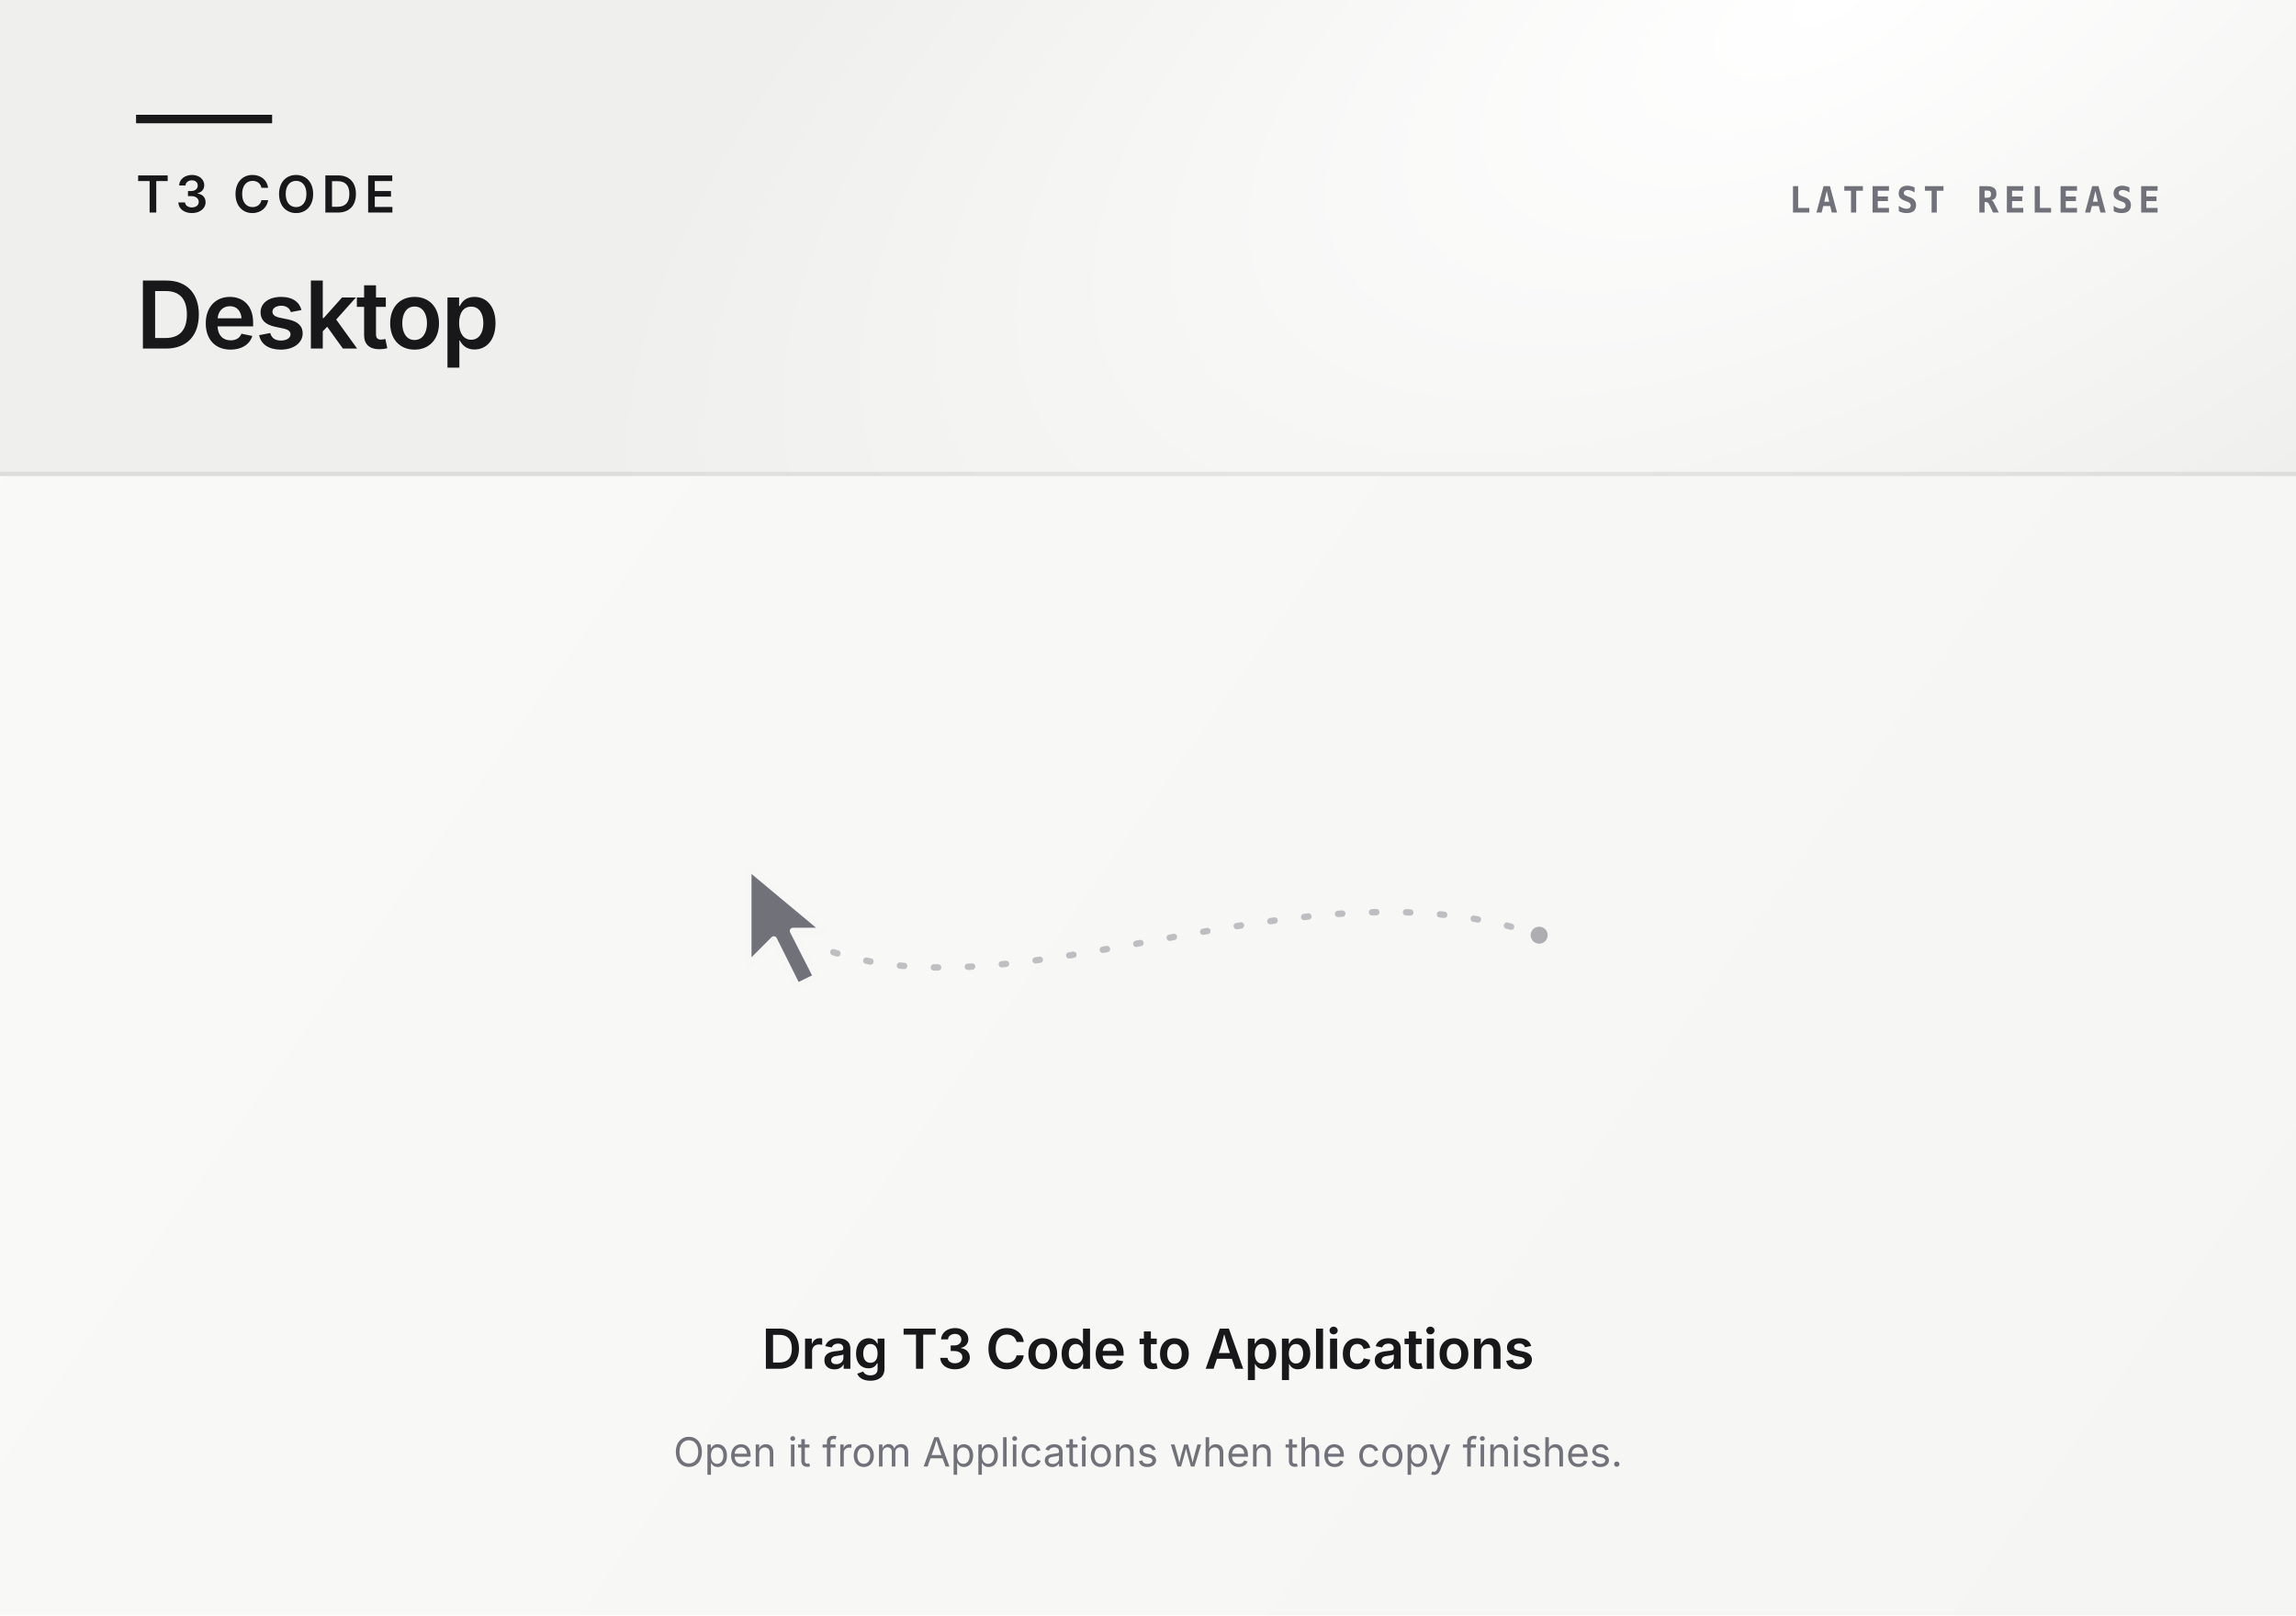
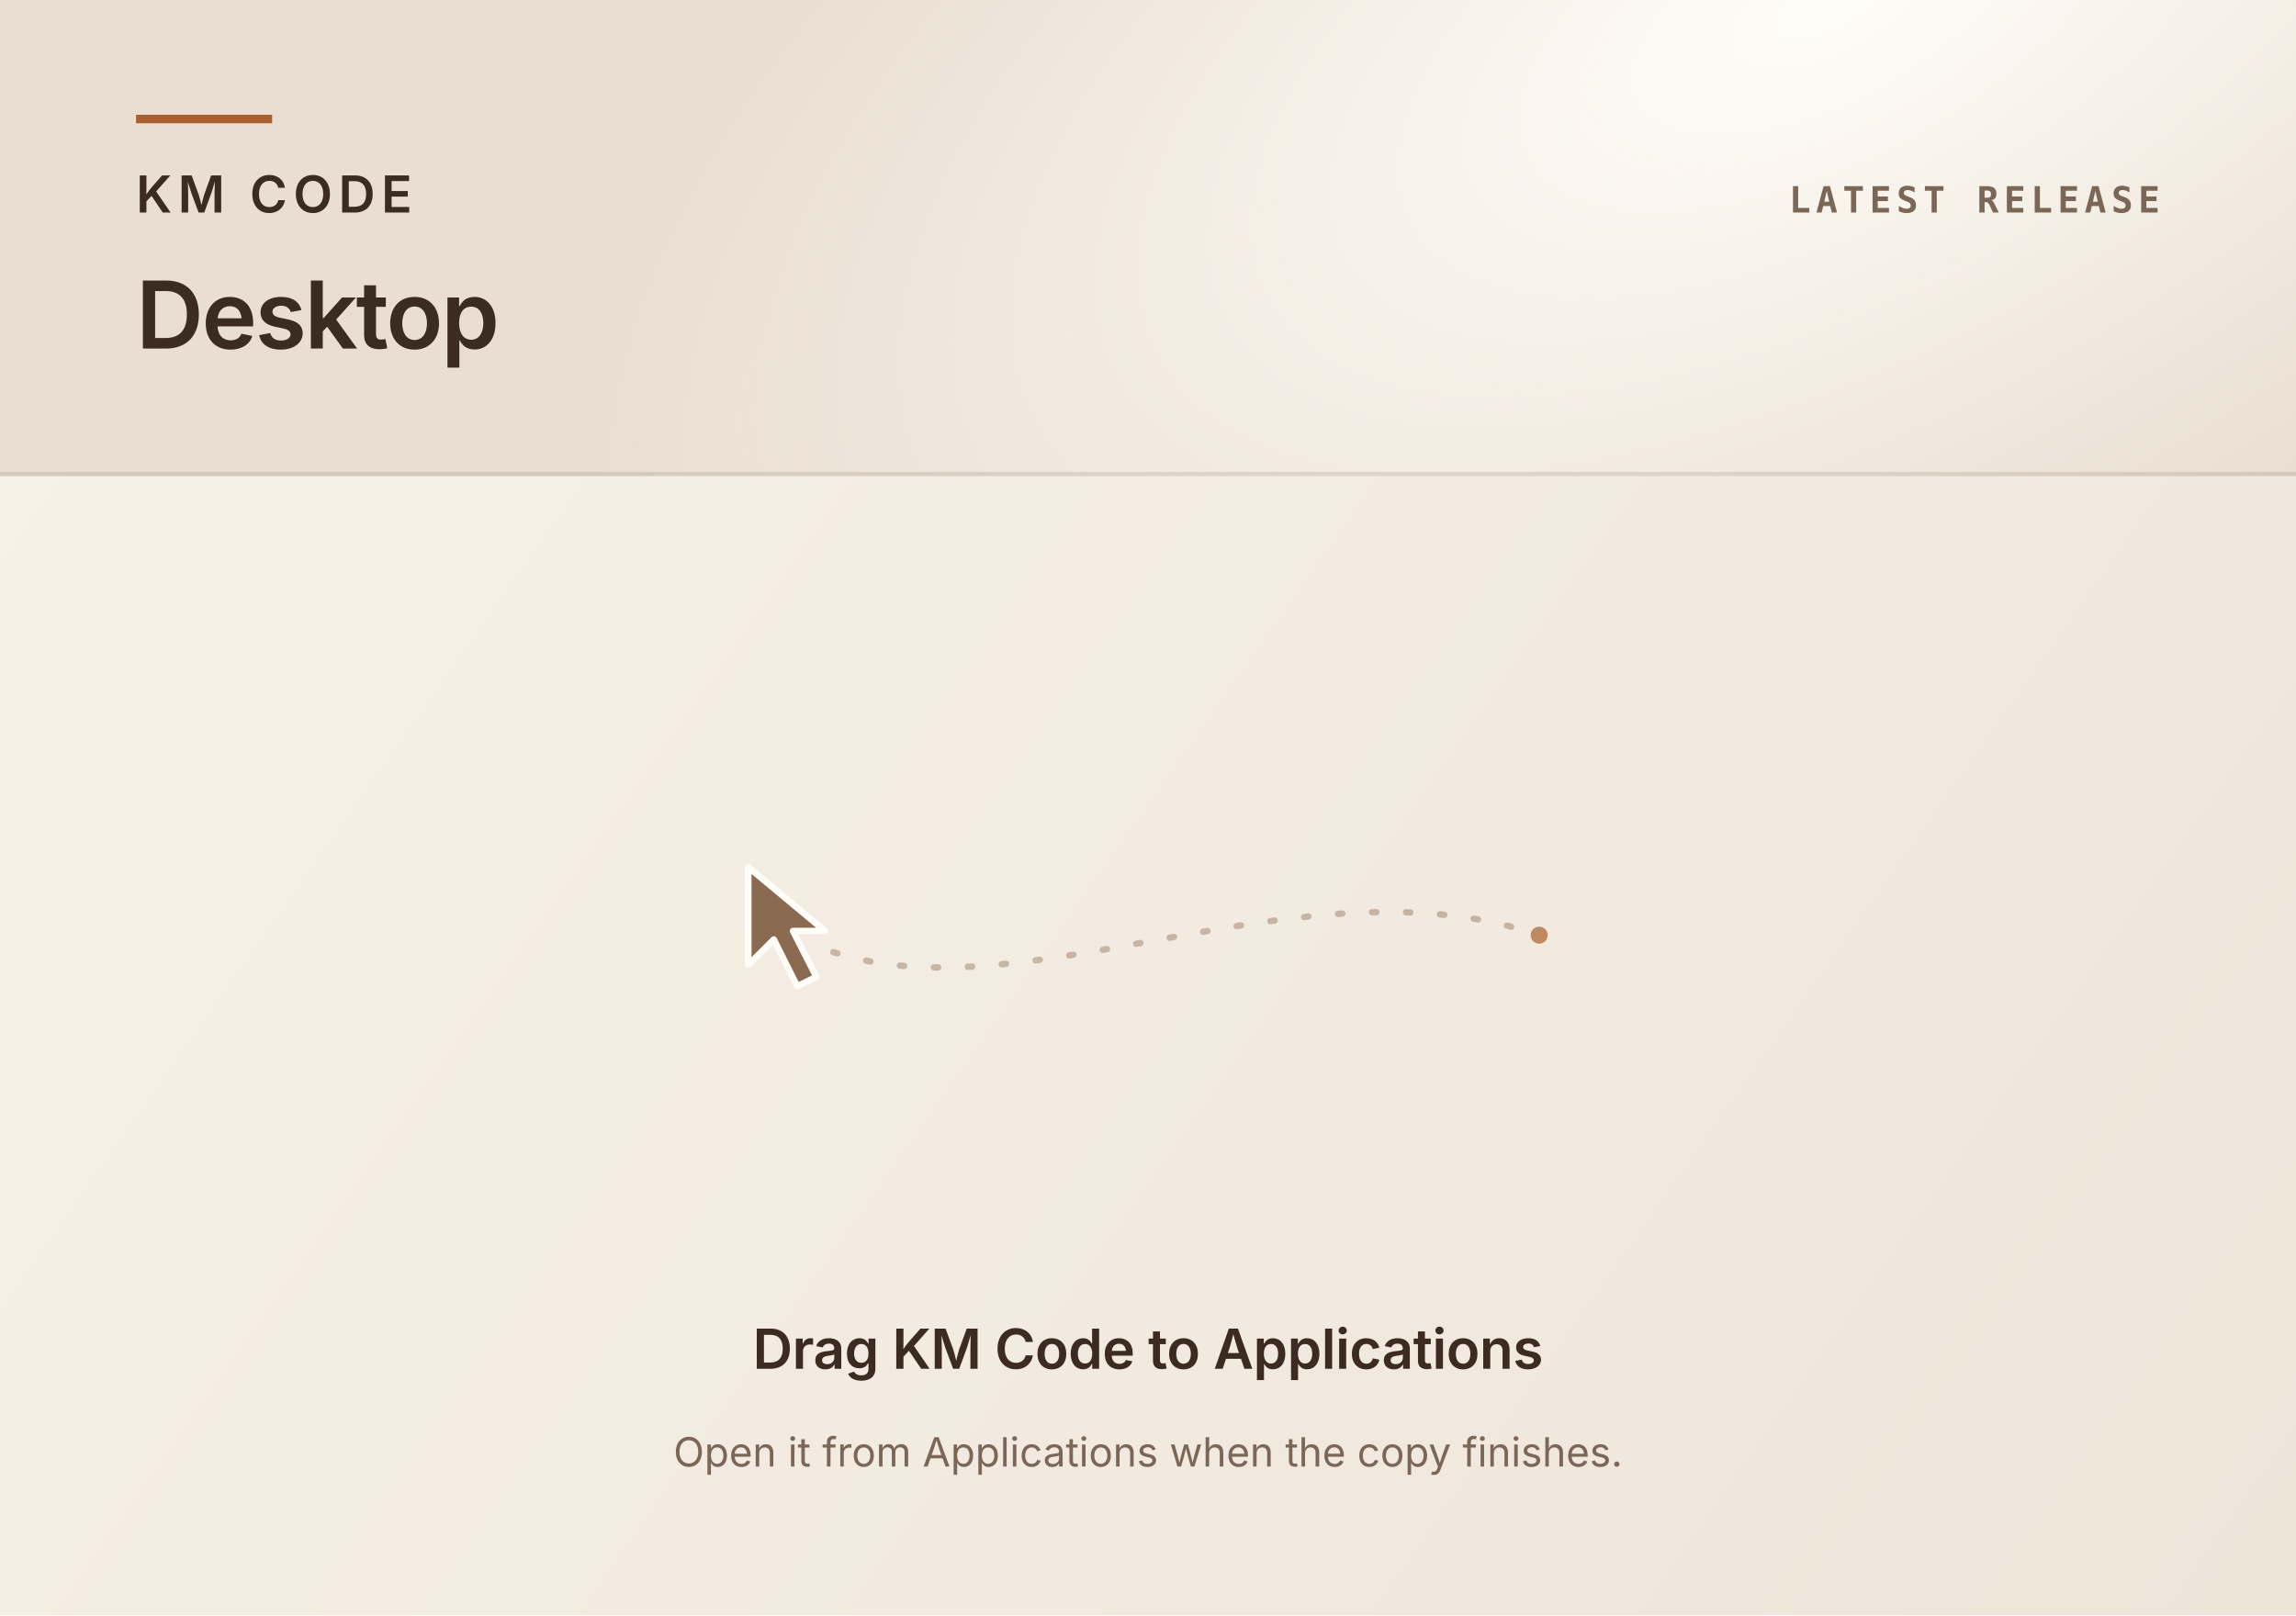
<svg xmlns="http://www.w3.org/2000/svg" width="1080" height="760" viewBox="0 0 540 380" fill="none">
  <defs>
    <linearGradient id="latest-surface" x1="0" y1="0" x2="540" y2="380" gradientUnits="userSpaceOnUse">
-       <stop stop-color="#FAFAF9" />
-       <stop offset="1" stop-color="#F5F5F4" />
+       <stop stop-color="#F8F2E9" />
+       <stop offset="1" stop-color="#EEE5D9" />
    </linearGradient>
    <radialGradient id="latest-light" cx="0" cy="0" r="1" gradientUnits="userSpaceOnUse" gradientTransform="translate(430 0) rotate(152) scale(320 150)">
-       <stop stop-color="#FFFFFF" />
-       <stop offset="1" stop-color="#FFFFFF" stop-opacity="0" />
+       <stop stop-color="#FFFDF8" />
+       <stop offset="1" stop-color="#FFFDF8" stop-opacity="0" />
    </radialGradient>
  </defs>
  <rect width="540" height="380" fill="url(#latest-surface)" />
-   <rect width="540" height="112" fill="#EFEFED" />
+   <rect width="540" height="112" fill="#E9DED1" />
  <rect width="540" height="112" fill="url(#latest-light)" />
-   <path d="M0 111.5H540" stroke="#18181B" stroke-opacity="0.08" />
-   <path d="M32 28H64" stroke="#18181B" stroke-width="2" />
-   <g font-family="-apple-system, BlinkMacSystemFont, sans-serif" fill="#18181B">
-     <text x="32" y="50" font-size="12" font-weight="600" letter-spacing="1.4">T3 CODE</text>
+   <path d="M0 111.5H540" stroke="#3B2B21" stroke-opacity="0.12" />
+   <path d="M32 28H64" stroke="#A95F2E" stroke-width="2" />
+   <g font-family="-apple-system, BlinkMacSystemFont, sans-serif" fill="#3B2B21">
+     <text x="32" y="50" font-size="12" font-weight="600" letter-spacing="1.4">KM CODE</text>
    <text x="32" y="82" font-size="22" font-weight="600" letter-spacing="-0.45">Desktop</text>
-     <text x="508" y="50" text-anchor="end" font-family="ui-monospace, SFMono-Regular, Menlo, monospace" font-size="8.5" font-weight="600" letter-spacing="1.2" fill="#71717A">LATEST RELEASE</text>
+     <text x="508" y="50" text-anchor="end" font-family="ui-monospace, SFMono-Regular, Menlo, monospace" font-size="8.5" font-weight="600" letter-spacing="1.2" fill="#7A6758">LATEST RELEASE</text>
  </g>
-   <path d="M196 224C242 239 307 201 362 220" stroke="#71717A" stroke-width="1.5" stroke-linecap="round" stroke-dasharray="1 7" opacity="0.42" />
-   <circle cx="362" cy="220" r="2" fill="#71717A" opacity="0.55" />
-   <path d="M176 204V227L182 221L187.5 232L192 229.8L186.5 219H194L176 204Z" fill="#71717A" stroke="#F7F7F5" stroke-width="1.5" stroke-linejoin="round" />
+   <path d="M196 224C242 239 307 201 362 220" stroke="#8A6A51" stroke-width="1.5" stroke-linecap="round" stroke-dasharray="1 7" opacity="0.42" />
+   <circle cx="362" cy="220" r="2" fill="#A95F2E" opacity="0.7" />
+   <path d="M176 204V227L182 221L187.5 232L192 229.8L186.5 219H194L176 204Z" fill="#8A6A51" stroke="#FFFDF8" stroke-width="1.5" stroke-linejoin="round" />
  <g font-family="-apple-system, BlinkMacSystemFont, sans-serif" text-anchor="middle">
-     <text x="270" y="322" font-size="13" font-weight="600" letter-spacing="-0.1" fill="#18181B">Drag T3 Code to Applications</text>
-     <text x="270" y="345" font-size="9.5" fill="#71717A">Open it from Applications when the copy finishes.</text>
+     <text x="270" y="322" font-size="13" font-weight="600" letter-spacing="-0.1" fill="#3B2B21">Drag KM Code to Applications</text>
+     <text x="270" y="345" font-size="9.5" fill="#7A6758">Open it from Applications when the copy finishes.</text>
  </g>
</svg>
